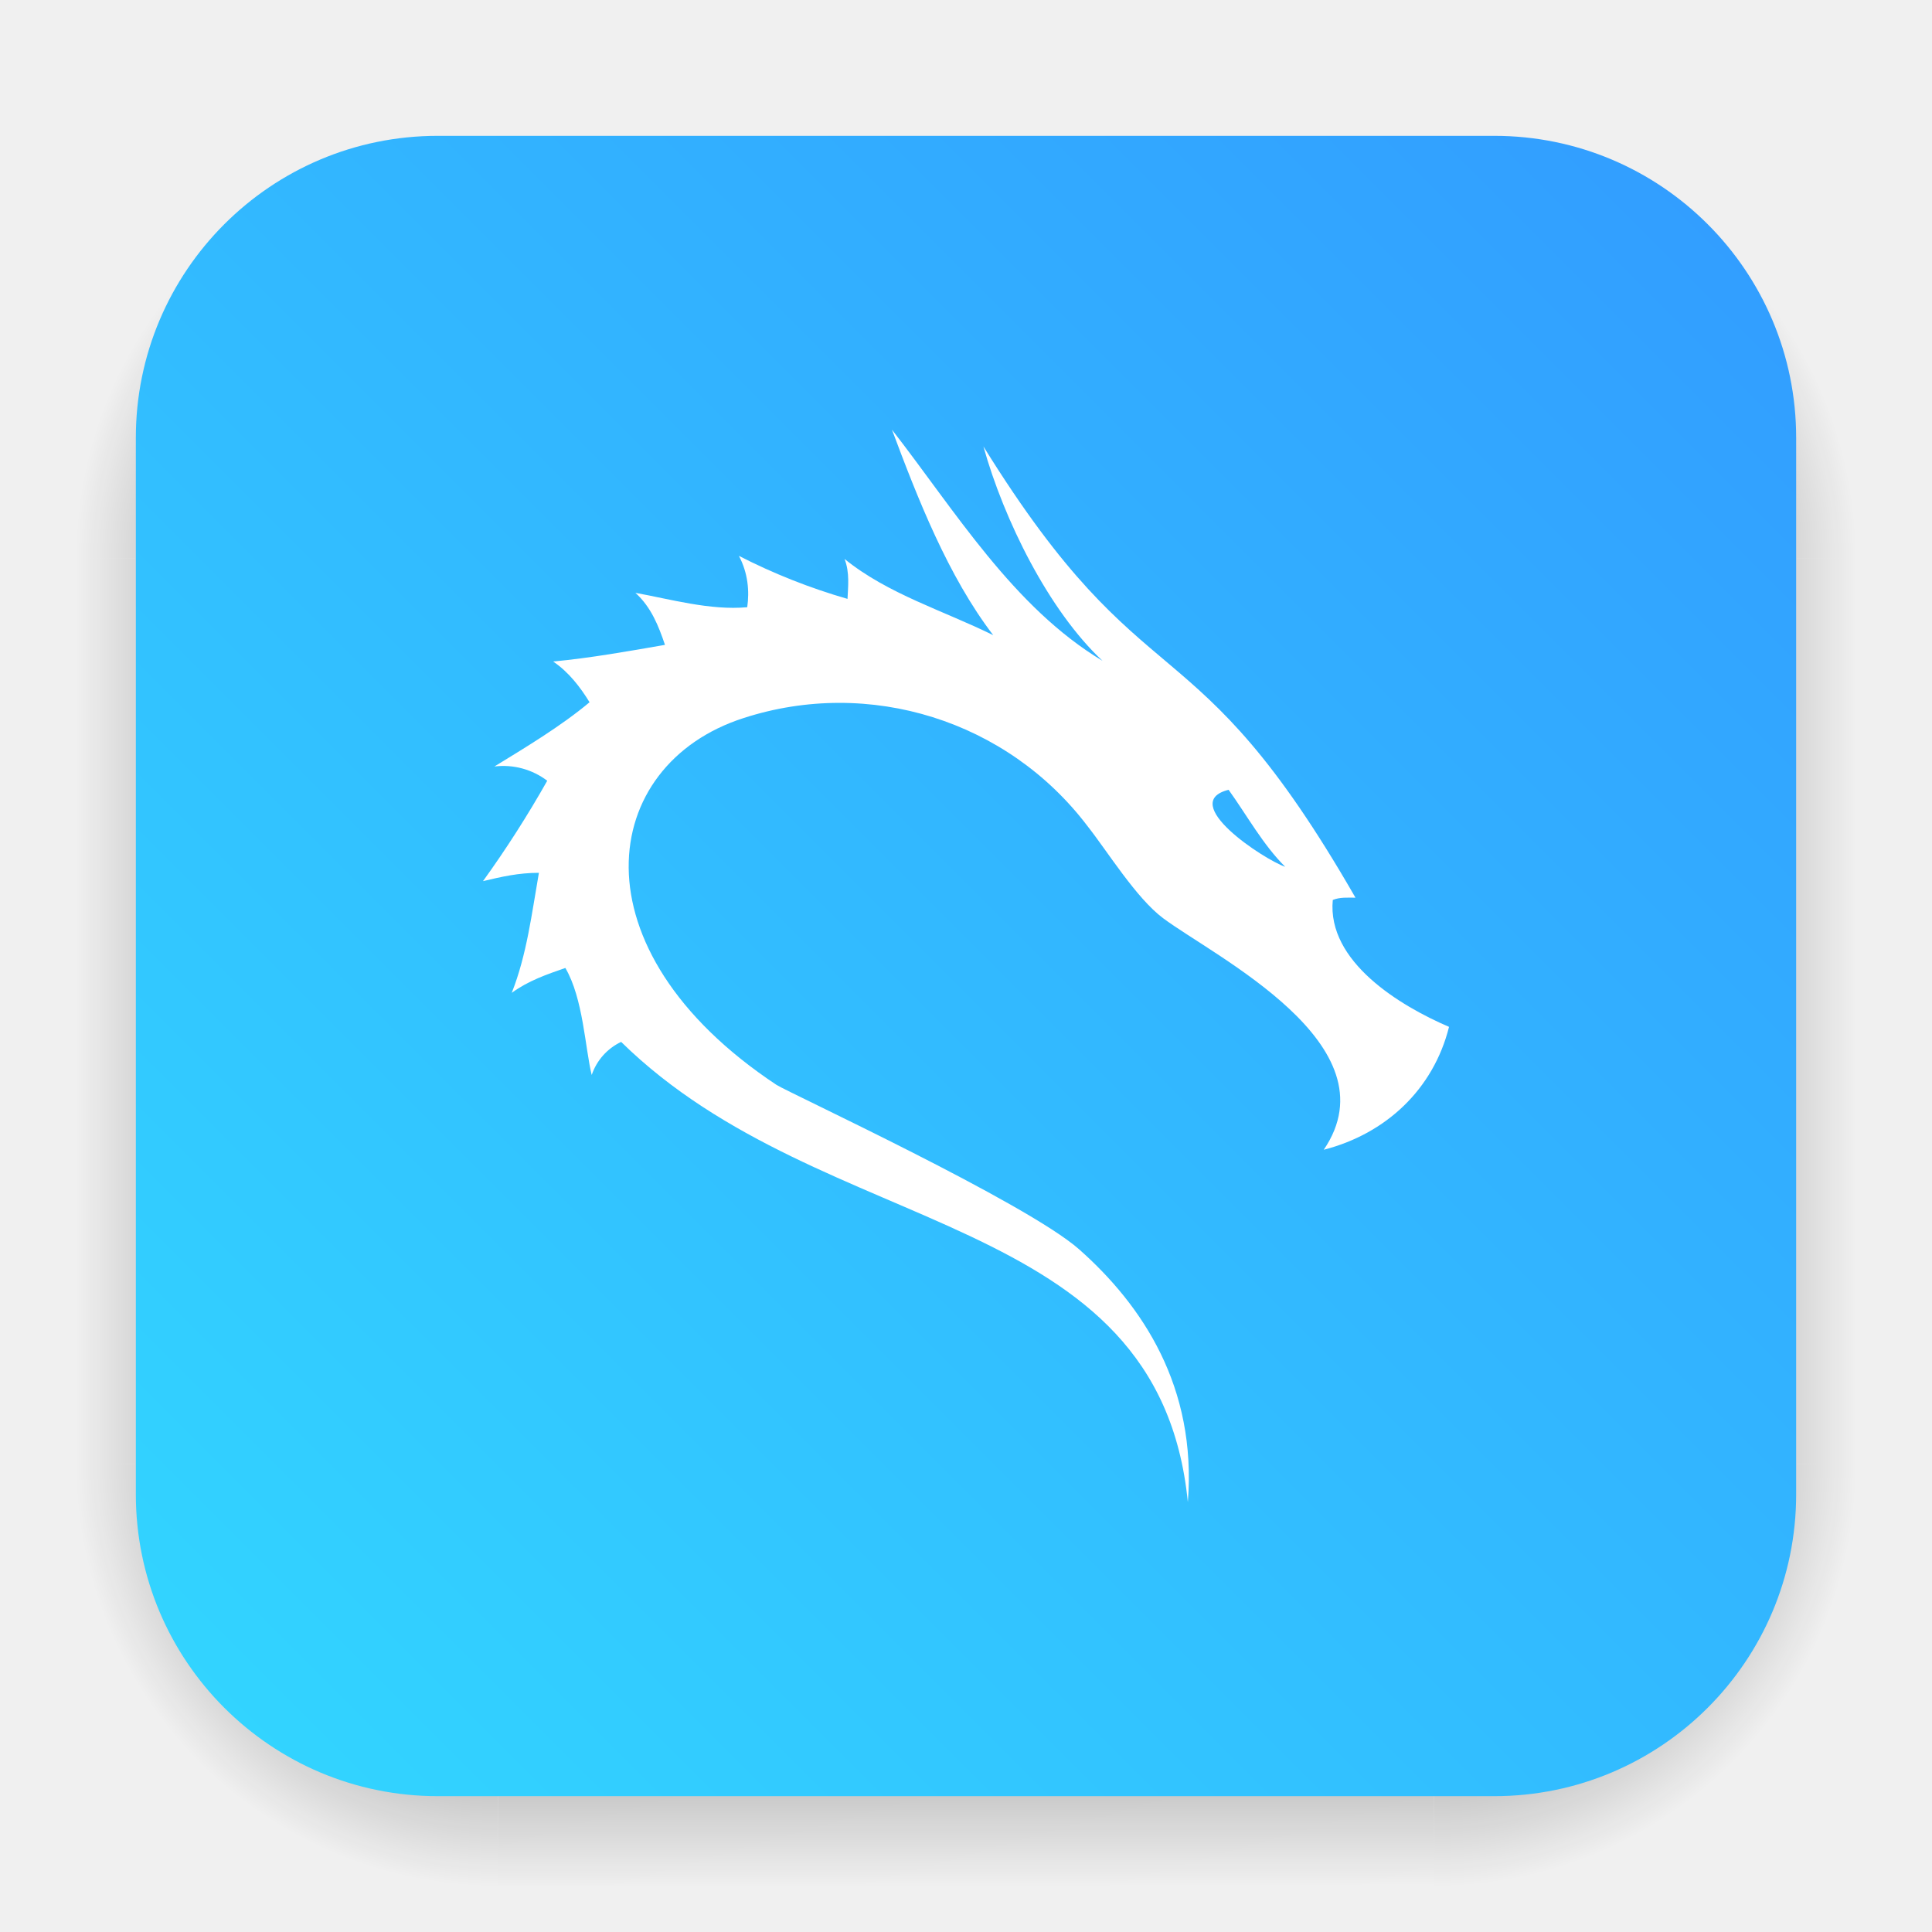
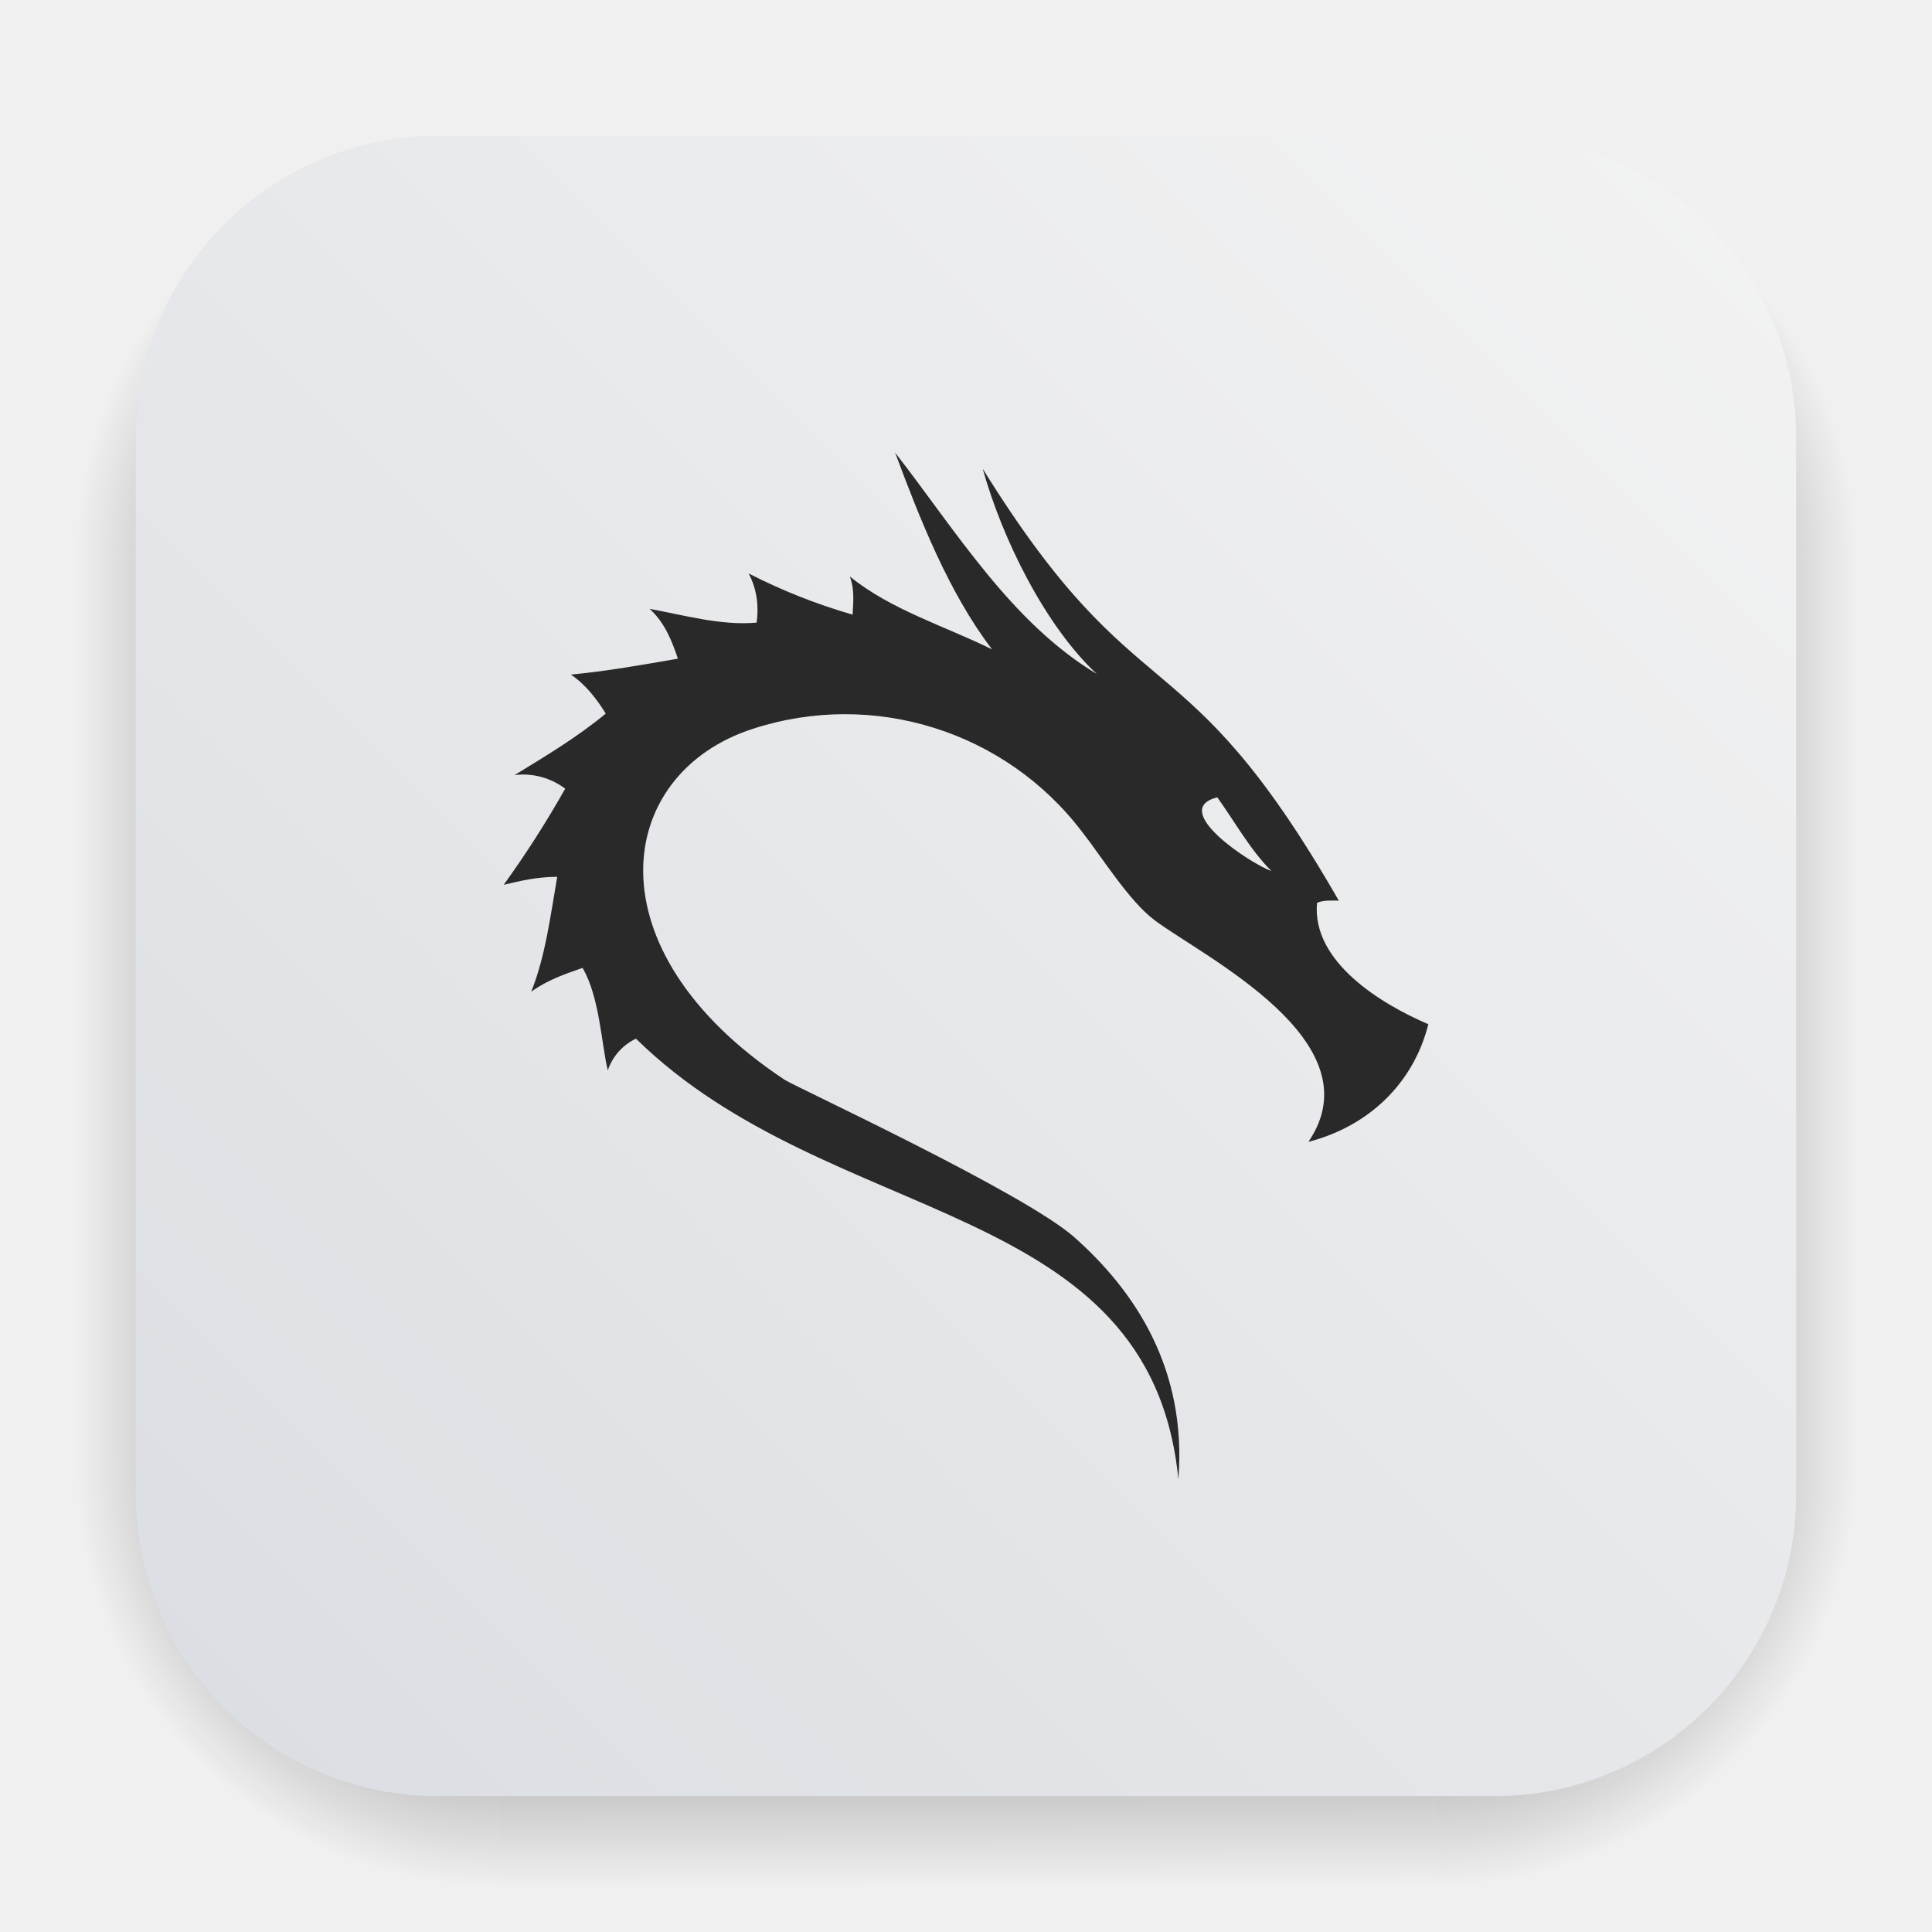
<svg xmlns="http://www.w3.org/2000/svg" xmlns:xlink="http://www.w3.org/1999/xlink" width="64" height="64" version="1.1" viewBox="0 0 64 64" id="svg17">
  <defs id="defs7">
    <linearGradient id="a" x1="45.628" x2="45.628" y1="57.955" y2="12.461" gradientTransform="matrix(0.26458,0,0,0.26458,0,280.07)" gradientUnits="userSpaceOnUse">
      <stop offset="0" id="stop2" />
      <stop stop-opacity="0" offset="1" id="stop4" />
    </linearGradient>
    <linearGradient gradientUnits="userSpaceOnUse" gradientTransform="matrix(0.53033,0,0,0.53033,9.797159,65.99616)" y2="-100.78" y1="-137.82" x2="-6.147" x1="-6.147" id="a-3">
-       <stop id="stop848" offset="0" stop-color="#32b4ff" />
-       <stop id="stop850" offset="1" stop-color="#3287ff" />
+       <stop id="stop848" offset="0" stop-color="#49b5fe" />
+       <stop id="stop850" offset="1" stop-color="#3581f6" />
    </linearGradient>
    <filter color-interpolation-filters="sRGB" height="1.048" width="1.048" y="-0.024" x="-0.024" id="filter2761">
      <feGaussianBlur id="feGaussianBlur6" stdDeviation="0.146" />
    </filter>
    <linearGradient gradientUnits="userSpaceOnUse" gradientTransform="matrix(3.7796,0,0,3.7796,110.0757,0.53066)" y2="1.108" y1="15.429" x2="15.644" x1="1.257" id="linearGradient4673">
-       <stop id="stop9" offset="0" stop-color="#32dcff" />
-       <stop id="stop11" offset="1" stop-color="#3296ff" />
+       <stop id="stop9" offset="0" stop-color="#55d6f7" />
+       <stop id="stop11" offset="1" stop-color="#408eff" />
    </linearGradient>
    <linearGradient gradientUnits="userSpaceOnUse" gradientTransform="matrix(1.000007,0,0,1.000007,19.18783,0)" y2="1.058" y1="6.879" x2="7.937" x1="7.937" id="linearGradient865">
      <stop id="stop2-36" offset="0" stop-color="#fff" />
      <stop id="stop4-7" offset="1" stop-color="#fcc" />
    </linearGradient>
    <linearGradient gradientTransform="translate(19.18783)" gradientUnits="userSpaceOnUse" y2="3.933" y1="14.579" x2="12.314" x1="2.628" id="linearGradient855">
-       <stop id="stop7" offset="0" stop-color="#d462aa" />
-       <stop id="stop9-3" offset=".152" stop-color="#56c7d9" />
-       <stop id="stop11-6" offset=".333" stop-color="#2da8b8" />
-       <stop id="stop13" offset=".534" stop-color="#72cb6b" />
-       <stop id="stop15" offset=".71" stop-color="#c4dc2b" />
-       <stop id="stop17" offset=".862" stop-color="#f9da3e" />
-       <stop id="stop19" offset="1" stop-color="#f69429" />
+       <stop id="stop7" offset="0" stop-color="#f056aa" />
+       <stop id="stop9-3" offset=".152" stop-color="#3ccdd8" />
+       <stop id="stop11-6" offset=".333" stop-color="#0aa5b1" />
+       <stop id="stop13" offset=".534" stop-color="#4dd169" />
+       <stop id="stop15" offset=".71" stop-color="#bed859" />
+       <stop id="stop17" offset=".862" stop-color="#f7ce43" />
+       <stop id="stop19" offset="1" stop-color="#fb8922" />
    </linearGradient>
    <linearGradient gradientUnits="userSpaceOnUse" gradientTransform="matrix(0.26458,0,0,0.26458,19.18783,0)" y2="6.991" y1="19" x2="57.008" x1="45" id="linearGradient910">
      <stop id="stop22" offset="0" stop-color="#fff" />
-       <stop id="stop24" offset="1" stop-color="#ffe3cc" />
+       <stop id="stop24" offset="1" stop-color="#f7ddc8" />
    </linearGradient>
    <filter id="filter2761-7" x="-0.024" y="-0.024" width="1.048" height="1.048" color-interpolation-filters="sRGB">
      <feGaussianBlur stdDeviation="0.146" id="feGaussianBlur874" />
    </filter>
    <filter color-interpolation-filters="sRGB" height="1.048" width="1.048" y="-0.024" x="-0.024" id="filter2761-36">
      <feGaussianBlur id="feGaussianBlur10" stdDeviation="0.146" />
    </filter>
    <linearGradient gradientUnits="userSpaceOnUse" gradientTransform="matrix(3.7796,0,0,3.7796,111.787,0.53107)" y2="1.17" y1="15.576" x2="15.65" x1="1.332" id="linearGradient1024-6">
-       <stop id="stop13-7" offset="0" stop-color="#00dc96" />
-       <stop id="stop15-5" offset="1" stop-color="#14d29b" />
+       <stop id="stop13-7" offset="0" stop-color="#25d39d" />
+       <stop id="stop15-5" offset="1" stop-color="#25d39d" />
    </linearGradient>
    <linearGradient gradientUnits="userSpaceOnUse" gradientTransform="matrix(0.27476,0,0,0.27476,-24.95212,-0.32515)" y2="12.461" y1="57.955" x2="45.628" x1="45.628" id="b">
      <stop id="stop2-3" offset="0" />
      <stop id="stop4-5" offset="1" stop-opacity="0" />
    </linearGradient>
    <filter id="filter2761-3" x="-0.024" y="-0.024" width="1.048" height="1.048" color-interpolation-filters="sRGB">
      <feGaussianBlur stdDeviation="0.146" id="feGaussianBlur878" />
    </filter>
    <linearGradient id="linearGradient1024-6-6" x1="1.332" x2="15.65" y1="15.576" y2="1.17" gradientTransform="matrix(3.7796,0,0,3.7796,-0.0020773,0.53047)" gradientUnits="userSpaceOnUse">
-       <stop stop-color="#00dc96" offset="0" id="stop881" />
-       <stop stop-color="#14d29b" offset="1" id="stop883" />
+       <stop stop-color="#25d39d" offset="0" id="stop881" />
+       <stop stop-color="#25d39d" offset="1" id="stop883" />
    </linearGradient>
    <linearGradient xlink:href="#linearGradient1051" id="linearGradient1053" x1="-127" y1="60" x2="-72" y2="5" gradientUnits="userSpaceOnUse" gradientTransform="translate(131.5,-0.5099982)" />
    <linearGradient id="linearGradient1051">
-       <stop style="stop-color:#32d7ff;stop-opacity:1" offset="0" id="stop1047" />
-       <stop style="stop-color:#329bff;stop-opacity:1" offset="1" id="stop1049" />
+       <stop style="stop-color:#dadde2;stop-opacity:1;" offset="0" id="stop1047" />
+       <stop style="stop-color:#f3f3f3;stop-opacity:1;" offset="1" id="stop1049" />
    </linearGradient>
-     <filter style="color-interpolation-filters:sRGB" id="filter1057" x="-0.027" width="1.054" y="-0.027" height="1.054">
-       <feGaussianBlur stdDeviation="0.619" id="feGaussianBlur1059" />
-     </filter>
    <radialGradient id="gradient_ds_br" cx="0" cy="0" r="1" gradientUnits="userSpaceOnUse" gradientTransform="matrix(13.9984,0.00477622,-0.00477841,14.0048,47.5016,48.4952)">
      <stop offset="0.65" id="stop1" />
-       <stop offset="1" stop-opacity="0" id="stop2" />
+       <stop offset="1" stop-opacity="0" id="stop3" />
    </radialGradient>
    <linearGradient id="gradient_ds_b" x1="30.449" y1="48.5" x2="30.492" y2="62.5" gradientUnits="userSpaceOnUse">
-       <stop offset="0.654" id="stop3" />
-       <stop offset="1" stop-opacity="0" id="stop4" />
+       <stop offset="0.654" id="stop5" />
+       <stop offset="1" stop-opacity="0" id="stop6" />
    </linearGradient>
    <radialGradient id="gradient_ds_bl" cx="0" cy="0" r="1" gradientUnits="userSpaceOnUse" gradientTransform="matrix(0,14,-14,0,16.5,48.5)">
-       <stop offset="0.65" id="stop5" />
-       <stop offset="1" stop-opacity="0" id="stop6" />
+       <stop offset="0.65" id="stop8" />
+       <stop offset="1" stop-opacity="0" id="stop10" />
    </radialGradient>
    <linearGradient id="gradient_ds_r" x1="47.5" y1="33.5" x2="61.5" y2="33.501" gradientUnits="userSpaceOnUse">
-       <stop offset="0.649" id="stop7" />
-       <stop offset="1" stop-opacity="0" id="stop8" />
+       <stop offset="0.649" id="stop12" />
+       <stop offset="1" stop-opacity="0" id="stop14" />
    </linearGradient>
    <linearGradient id="gradient_ds_l" x1="16.5" y1="33.895" x2="2.5" y2="33.895" gradientUnits="userSpaceOnUse">
-       <stop offset="0.649" id="stop9" />
-       <stop offset="1" stop-opacity="0" id="stop10" />
+       <stop offset="0.649" id="stop16" />
+       <stop offset="1" stop-opacity="0" id="stop18" />
    </linearGradient>
    <radialGradient id="gradient_ds_tr" cx="0" cy="0" r="1" gradientTransform="matrix(0.00843236,-14,14.0084,0.0189842,47.4916,18.5)" gradientUnits="userSpaceOnUse">
-       <stop offset="0.65" id="stop11" />
-       <stop offset="1" stop-opacity="0" id="stop12" />
+       <stop offset="0.65" id="stop20" />
+       <stop offset="1" stop-opacity="0" id="stop21" />
    </radialGradient>
    <linearGradient id="gradient_ds_t" x1="29.98" y1="18.5" x2="29.916" y2="4.5" gradientUnits="userSpaceOnUse">
-       <stop offset="0.649" id="stop13" />
-       <stop offset="1" stop-opacity="0" id="stop14" />
+       <stop offset="0.649" id="stop23" />
+       <stop offset="1" stop-opacity="0" id="stop25" />
    </linearGradient>
    <radialGradient id="gradient_ds_tl" cx="0" cy="0" r="1" gradientTransform="matrix(-0.00843236,-14,-14.0084,0.0189842,16.5084,18.5)" gradientUnits="userSpaceOnUse">
-       <stop offset="0.65" id="stop15" />
-       <stop offset="1" stop-opacity="0" id="stop16" />
+       <stop offset="0.65" id="stop26" />
+       <stop offset="1" stop-opacity="0" id="stop27" />
    </radialGradient>
  </defs>
  <g id="ds" opacity="0.25">
    <path id="ds-br" d="m 47.5,48.5 h 14 v 14 h -14 z" fill="url(#gradient_ds_br)" style="fill:url(#gradient_ds_br)" />
    <path id="ds-b" d="m 16.5,48.5 h 31 v 14 h -31 z" fill="url(#gradient_ds_b)" style="fill:url(#gradient_ds_b)" />
    <path id="ds-bl" d="m 2.5,48.5 h 14 v 14 h -14 z" fill="url(#gradient_ds_bl)" style="fill:url(#gradient_ds_bl)" />
    <path id="ds-r" d="m 47.5,18.5 h 14 v 30 h -14 z" fill="url(#gradient_ds_r)" style="fill:url(#gradient_ds_r)" />
    <path id="ds-l" d="m 2.5,18.5 h 14 v 30 h -14 z" fill="url(#gradient_ds_l)" style="fill:url(#gradient_ds_l)" />
    <path id="ds-tr" d="m 47.5,4.5 h 14 v 14 h -14 z" fill="url(#gradient_ds_tr)" style="fill:url(#gradient_ds_tr)" />
    <path id="ds-t" d="m 16.5,4.5 h 31 v 14 h -31 z" fill="url(#gradient_ds_t)" style="fill:url(#gradient_ds_t)" />
    <path id="ds-tl" d="m 16.5,4.5 h -14 v 14 h 14 z" fill="url(#gradient_ds_tl)" style="fill:url(#gradient_ds_tl)" />
  </g>
  <rect y="4.5" x="4.5" height="55" width="55" id="bg" style="fill:url(#linearGradient1053);fill-opacity:1;stroke-width:2.744;stroke-linecap:round" rx="10" />
  <g id="art">
-     <path id="path900" fill="#ffffff" d="m 29.549,14.238 c 0.847,2.264 1.852,4.842 3.353,6.803 -1.652,-0.816 -3.489,-1.361 -4.925,-2.525 0.178,0.454 0.113,0.941 0.098,1.323 a 20.096,20.096 0 0 1 -3.598,-1.425 c 0.302,0.567 0.352,1.172 0.276,1.701 -1.232,0.113 -2.566,-0.272 -3.704,-0.476 0.522,0.472 0.767,1.096 0.979,1.723 -1.217,0.212 -2.472,0.435 -3.704,0.552 0.522,0.352 0.907,0.862 1.206,1.349 -0.956,0.801 -2.166,1.523 -3.152,2.128 a 2.411,2.411 0 0 1 1.75,0.472 35.695,35.695 0 0 1 -2.128,3.326 c 0.62,-0.147 1.179,-0.276 1.852,-0.276 -0.234,1.33 -0.401,2.721 -0.9,3.976 0.556,-0.404 1.157,-0.609 1.776,-0.824 0.593,1.009 0.654,2.657 0.873,3.545 a 1.882,1.882 0 0 1 0.975,-1.096 c 6.728,6.607 17.802,5.45 18.773,15.247 0.302,-3.817 -1.504,-6.516 -3.598,-8.372 -1.739,-1.542 -9.657,-5.208 -10.027,-5.45 -6.807,-4.513 -5.889,-10.609 -1.096,-12.151 a 10.307,10.307 0 0 1 11.396,3.576 c 0.665,0.843 1.614,2.385 2.502,3.05 1.682,1.262 7.695,4.192 5.325,7.673 2.06,-0.529 3.632,-2.003 4.15,-4.071 -1.614,-0.692 -4.044,-2.154 -3.851,-4.203 0.234,-0.098 0.491,-0.076 0.752,-0.076 -5.428,-9.449 -6.875,-6.161 -12.325,-14.948 0.68,2.434 2.162,5.435 3.946,7.102 -2.959,-1.776 -4.879,-4.963 -6.973,-7.654 z m 11.15,11.925 c 0.616,0.858 1.134,1.814 1.875,2.551 -0.718,-0.249 -3.572,-2.128 -1.875,-2.551 z" style="stroke-width:3.78" />
+     <path id="path900" fill="#ffffff" d="m 29.654,15 c 0.81,2.167 1.773,4.634 3.209,6.511 -1.581,-0.781 -3.339,-1.302 -4.713,-2.416 0.17,0.434 0.109,0.901 0.094,1.266 a 19.234,19.234 0 0 1 -3.444,-1.364 c 0.289,0.543 0.336,1.121 0.264,1.628 -1.179,0.109 -2.456,-0.26 -3.545,-0.456 0.499,0.452 0.734,1.049 0.937,1.65 -1.165,0.203 -2.366,0.416 -3.545,0.528 0.499,0.336 0.868,0.825 1.154,1.291 -0.915,0.767 -2.073,1.458 -3.017,2.037 a 2.308,2.308 0 0 1 1.675,0.452 34.163,34.163 0 0 1 -2.037,3.183 c 0.593,-0.141 1.129,-0.264 1.773,-0.264 -0.224,1.273 -0.383,2.605 -0.861,3.806 0.532,-0.387 1.107,-0.582 1.7,-0.789 0.568,0.966 0.626,2.543 0.836,3.393 a 1.801,1.801 0 0 1 0.933,-1.049 c 6.439,6.323 17.038,5.216 17.968,14.593 0.289,-3.654 -1.44,-6.236 -3.444,-8.013 -1.664,-1.476 -9.242,-4.985 -9.597,-5.216 -6.515,-4.319 -5.636,-10.154 -1.049,-11.63 a 9.865,9.865 0 0 1 10.906,3.422 c 0.637,0.807 1.545,2.283 2.395,2.919 1.61,1.208 7.365,4.012 5.097,7.343 1.971,-0.506 3.476,-1.917 3.972,-3.896 -1.545,-0.662 -3.871,-2.062 -3.686,-4.023 0.224,-0.094 0.47,-0.072 0.72,-0.072 -5.195,-9.044 -6.58,-5.896 -11.796,-14.307 0.651,2.33 2.069,5.202 3.777,6.797 -2.832,-1.7 -4.67,-4.75 -6.674,-7.325 z m 10.671,11.413 c 0.59,0.821 1.085,1.736 1.794,2.442 -0.687,-0.239 -3.418,-2.037 -1.794,-2.442 z" style="fill:#292929;fill-opacity:1;stroke-width:3.617" />
  </g>
</svg>
